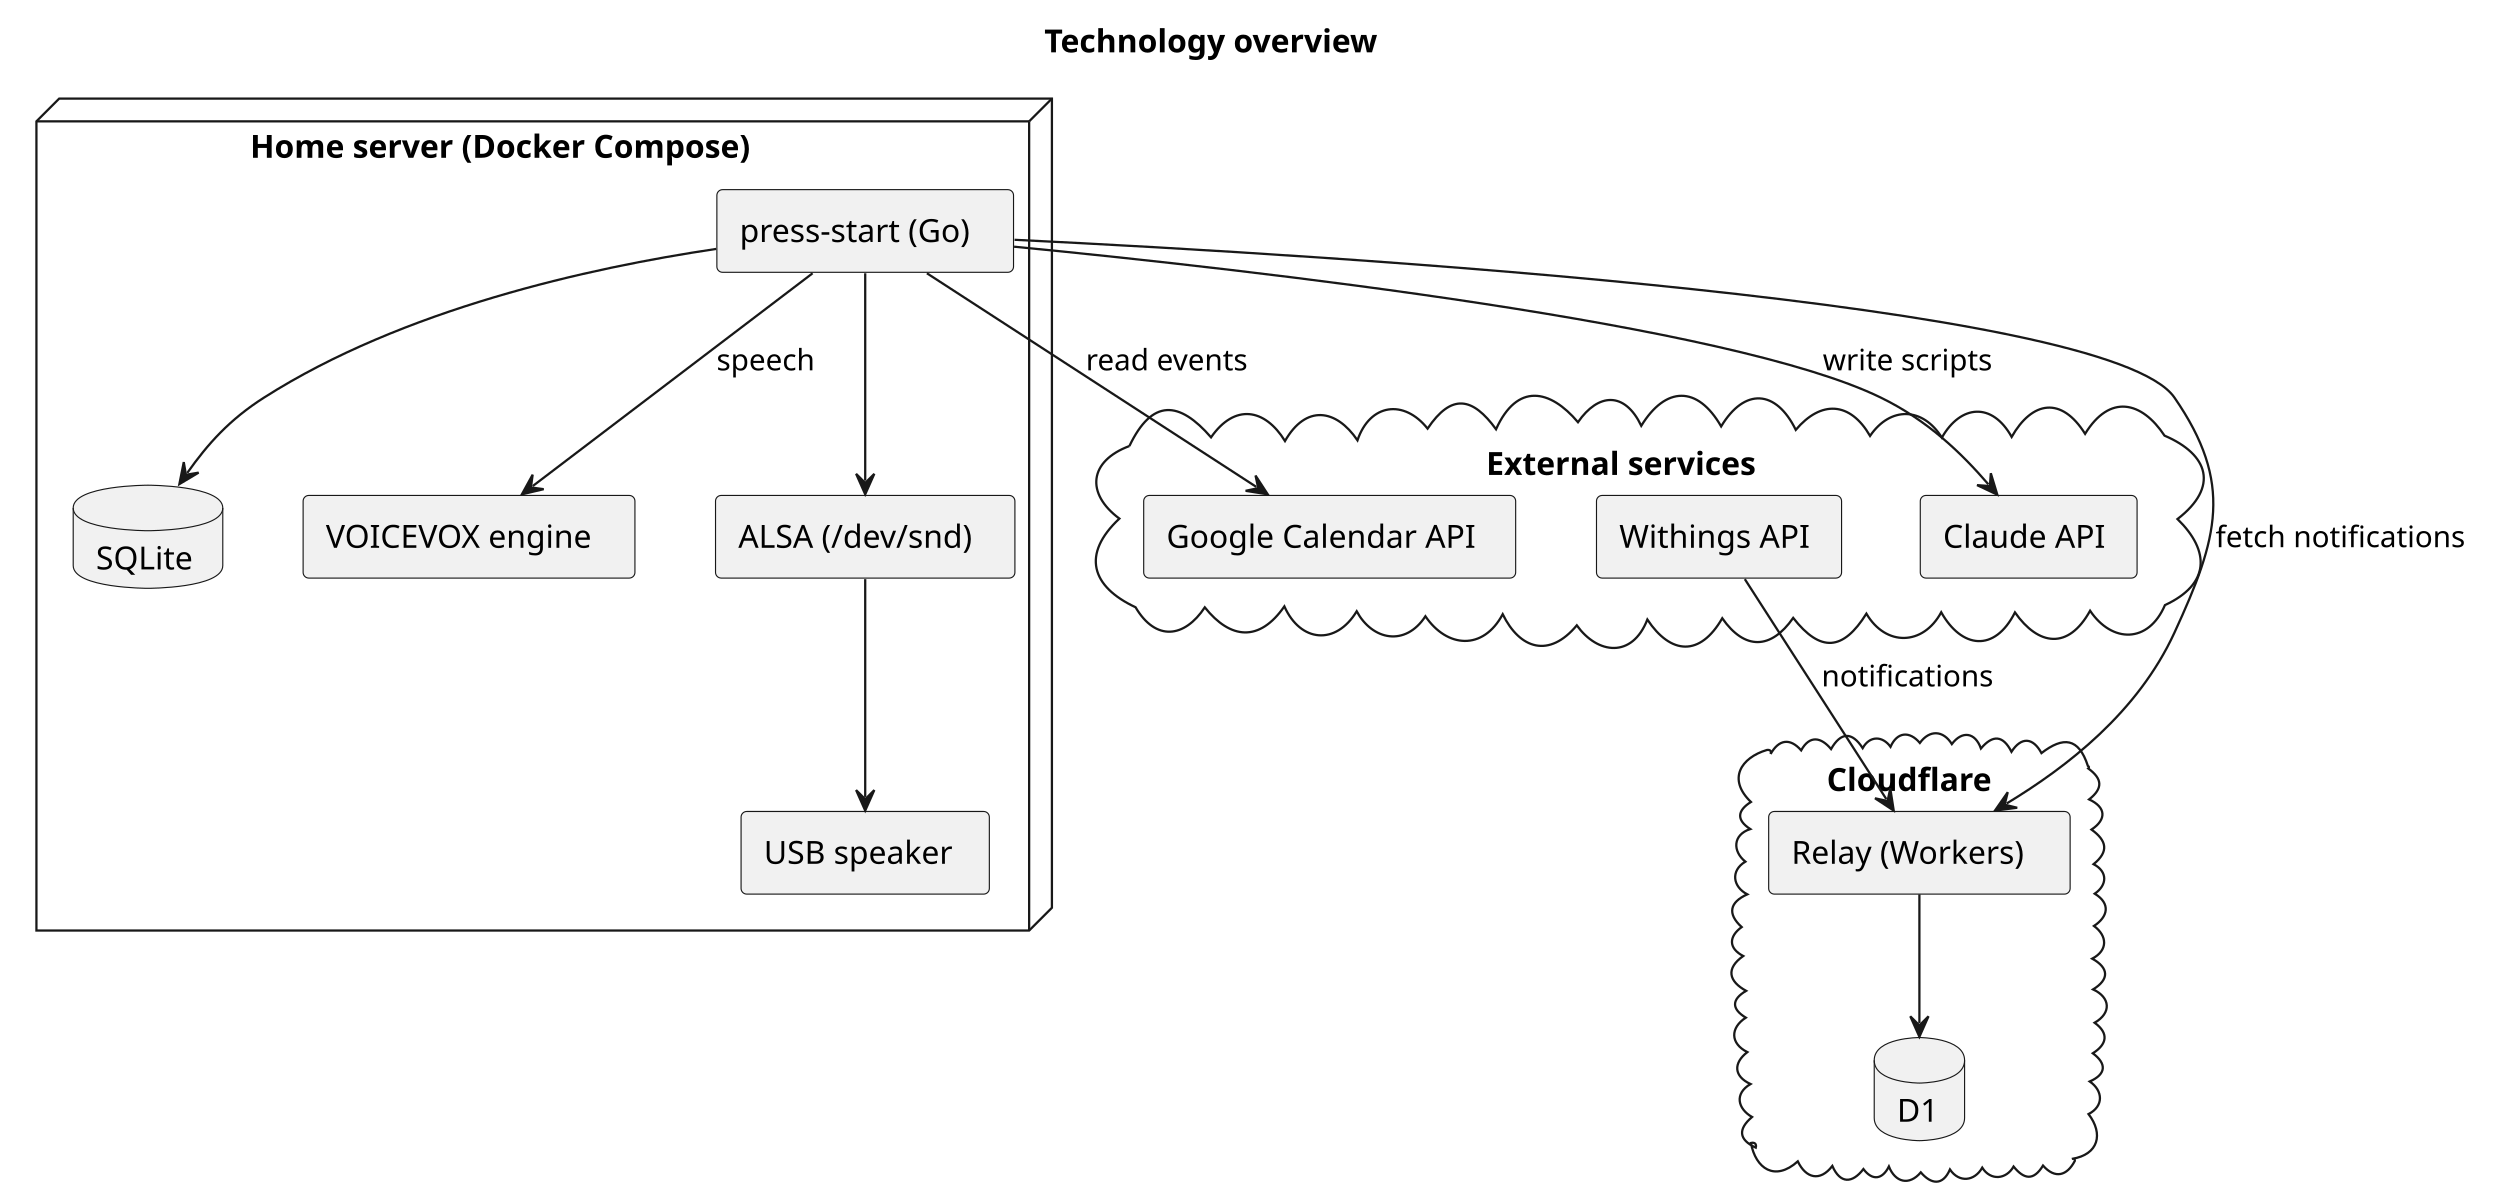
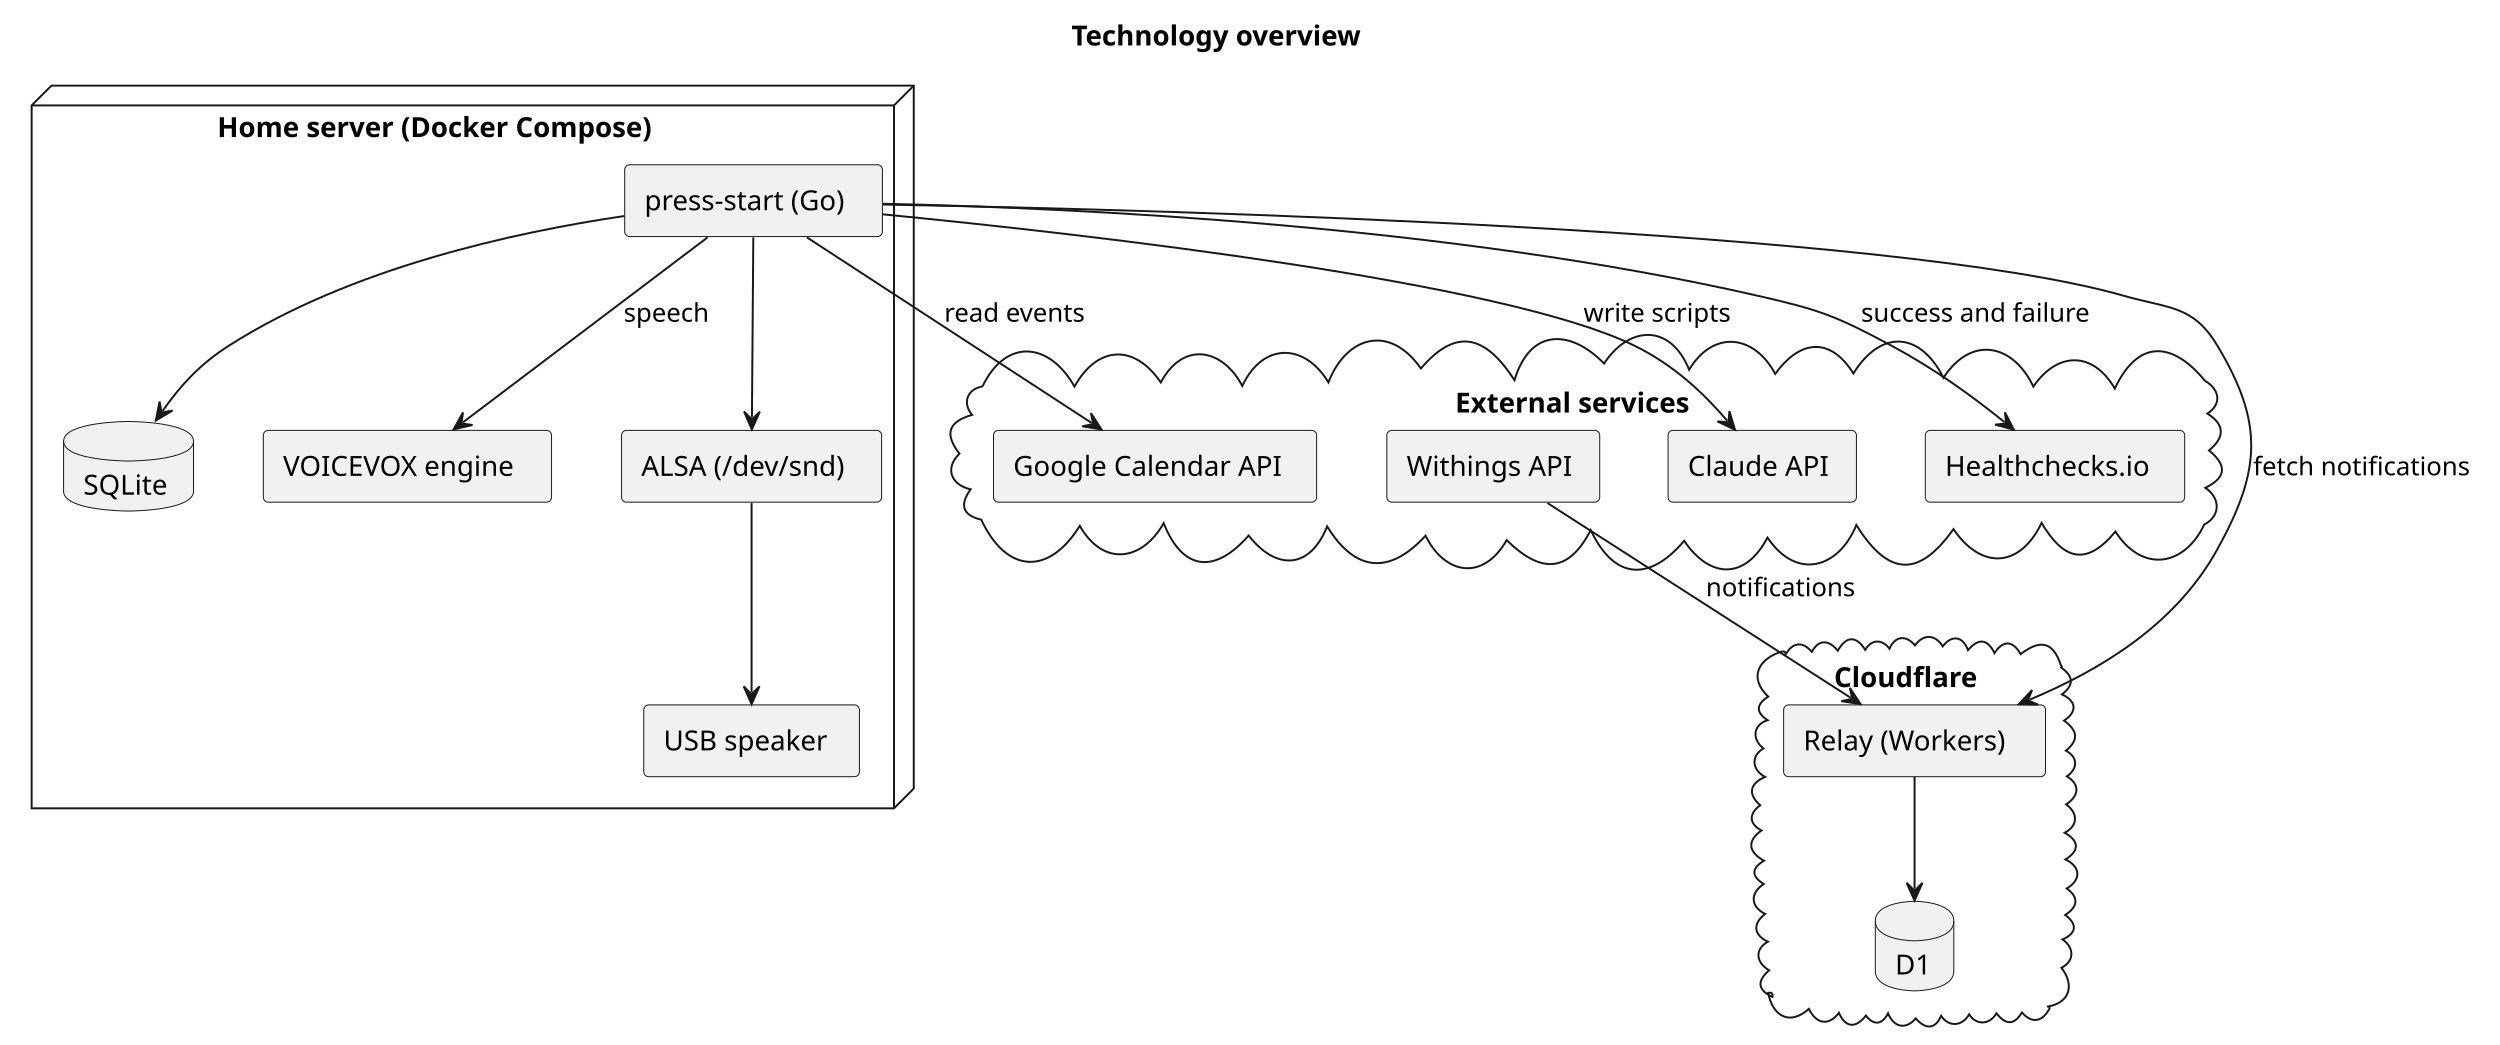
- <svg xmlns="http://www.w3.org/2000/svg" contentStyleType="text/css" data-diagram-type="DESCRIPTION" height="528px" preserveAspectRatio="none" style="width:1098px;height:528px;background:#FFFFFF;" version="1.1" viewBox="0 0 1098 528" width="1098px" zoomAndPan="magnify">
+ <svg xmlns="http://www.w3.org/2000/svg" contentStyleType="text/css" data-diagram-type="DESCRIPTION" height="528px" preserveAspectRatio="none" style="width:1264px;height:528px;background:#FFFFFF;" version="1.1" viewBox="0 0 1264 528" width="1264px" zoomAndPan="magnify">
  <defs />
  <g>
    <g class="title" data-source-line="1">
-       <text fill="#000000" font-family="sans-serif" font-size="14" font-weight="bold" lengthAdjust="spacing" textLength="166.831" x="458.664" y="22.995">Technology overview</text>
+       <text fill="#000000" font-family="sans-serif" font-size="14" font-weight="bold" lengthAdjust="spacing" textLength="166.831" x="541.724" y="22.995">Technology overview</text>
    </g>
    <g class="cluster" data-entity="External services" data-source-line="5" data-uid="ent0002" id="cluster_External services">
-       <path d="M496.029,195.906 C506.05,174.986 517.923,175.999 531.893,192.078 C542.245,177.169 555.477,179.29 564.371,193.694 C573.525,177.652 586.745,179.491 596.206,193.368 C601.697,177.179 616.639,175.228 626.993,188.242 C637.526,172.605 646.803,174.417 657.059,188.521 C666.347,167.995 680.738,170.887 693.046,185.422 C701.949,172.563 713.542,171.781 720.851,187.001 C731.535,169.608 745.526,169.192 755.926,187.282 C766.212,170.204 780.015,171.065 788.702,188.788 C799.786,175.738 812.545,176.283 821.332,191.445 C830.33,178.29 844.503,178.802 852.87,192.194 C861.123,177.685 874.967,176.488 883.516,191.89 C892.552,176.049 905.375,173.961 915.775,190.532 C926.579,172.923 940.62,176.146 950.669,191.336 C970.044,199.617 974.667,213.835 956.357,227.968 C970.858,242.099 970.587,256.625 950.845,265.761 C943.594,282.732 927.572,282.503 917.97,268.236 C908.379,285.546 895.281,283.655 884.968,268.981 C875.982,286.755 861.505,284.804 852.587,268.914 C844.603,283.671 828.25,284.013 819.724,269.524 C809.496,285.835 799.636,286.757 787.571,271.389 C777.817,285.339 766.303,285.684 756.413,271.541 C746.654,288.462 733.843,287.629 723.519,272.114 C716.831,289.266 701.669,287.379 692.527,274.659 C680.423,289.141 667.596,285.226 659.984,269.776 C651.337,285.936 635.478,284.567 626.041,270.668 C617.224,284.156 602.783,281.25 595.857,268.492 C586.68,283.609 571.16,282.148 564.093,266.326 C553.156,282.087 540.458,280.909 529.15,266.759 C520.208,280.22 507.62,281.793 498.73,266.704 C479.293,257.62 474.904,243.444 491.63,227.767 C476.686,216.683 478.343,202.484 496.029,195.906" fill="none" style="stroke:#181818;stroke-width:1;" />
-       <text fill="#000000" font-family="sans-serif" font-size="14" font-weight="bold" lengthAdjust="spacing" textLength="135.557" x="652.722" y="208.592">External services</text>
+       <path d="M496.698,195.443 C509.027,170.111 530.925,173.533 543.256,195.44 C554.806,174.761 573.421,173.629 586.896,193.361 C598.329,171.973 618.409,176.463 628.095,195.156 C638.423,173.044 659.562,173.231 671.649,193.342 C680.67,170.072 702.442,163.511 718.404,186.296 C737.406,163.991 752.14,171.264 765.742,192.207 C773.824,165.113 794.784,166.97 811.009,183.817 C823.618,164.666 844.48,163.341 854.021,186.906 C866.456,166.398 887.091,169.315 897.546,189.047 C909.438,172.418 924.992,169.485 937.08,188.832 C951.05,166.327 970.821,167.656 982.61,190.997 C996.942,169.107 1017.971,174.13 1028.066,195.454 C1040.113,177.816 1058.091,177.3 1069.24,196.458 C1081.426,170.674 1098.956,173.151 1114.933,192.63 C1121.949,196.603 1123.772,204.142 1116.037,209.103 C1125.181,214.865 1124.751,221.202 1116.89,227.742 C1125.818,235.164 1126.025,241.18 1115.037,246.649 C1122.459,251.607 1123.089,260.749 1114.465,265.212 C1104.375,286.524 1083.011,289.786 1069.573,268.763 C1054.451,286.935 1043.095,282.665 1032.232,264.399 C1021.205,287.297 1001.759,288.175 987.668,267.534 C969.669,292.842 954.428,290.794 938.562,265.466 C929.807,287.062 908.582,293.937 893.652,271.809 C882.197,293.393 864.537,292.561 851.504,273.443 C834.161,293.987 816.333,293.487 804.269,268.023 C792.476,290.866 778.226,289.225 761.772,273.106 C749.776,294.02 730.518,290.6 720.747,270.86 C702.505,290.756 685.187,289.283 671.021,266.149 C662.046,288.396 644.896,288.197 631.312,270.761 C614.895,289.579 598.375,289.644 588.349,264.512 C577.626,283.548 557.97,286.89 545.944,265.893 C529.991,291.42 508.783,289.809 496.129,262.768 C486.333,260.404 485.225,255.134 490.729,247.395 C481.064,245.249 477.347,236.98 485.088,229.383 C477.402,219.413 479.346,213.272 491.485,209.766 C486.5,203.889 488.89,196.663 496.698,195.443" fill="none" style="stroke:#181818;stroke-width:1;" />
+       <text fill="#000000" font-family="sans-serif" font-size="14" font-weight="bold" lengthAdjust="spacing" textLength="135.557" x="735.722" y="208.592">External services</text>
    </g>
-     <g class="cluster" data-entity="Cloudflare" data-source-line="10" data-uid="ent0006" id="cluster_Cloudflare">
-       <path d="M777.65,331.169 C781.178,324.863 786.091,323.87 791.066,329.55 C794.875,322.683 799.874,323.812 804.201,328.985 C808.474,321.474 813.378,321.231 818.082,328.584 C821.158,323.06 826.733,323.08 830.311,327.995 C833.262,321.382 838.673,320.949 843.197,326.302 C847.453,320.453 853.407,320.641 857.251,326.786 C861.812,320.771 867.473,321.596 870.03,328.733 C875.225,322.603 879.695,322.821 883.441,330.174 C887.781,323.475 892.874,323.833 896.611,330.756 C906.174,323.403 912.929,323.897 917,336.397 C917.556,336.661 917.65,337.084 917.162,337.502 C923.38,342.068 923.747,346.182 917.547,351.1 C924.928,354.539 925.38,359.797 918.592,364.353 C925.246,369.176 926.416,373.901 919.51,379.543 C925.79,382.859 925.517,388.726 920.019,392.504 C927.11,396.894 925.856,402.611 919.681,406.684 C925.573,411.06 925.892,417.357 918.918,421.048 C926.211,425.104 926.538,430.087 919.29,434.545 C926.956,438.126 927.403,444.904 919.972,449.188 C926.378,453.873 925.378,458.671 919.171,462.601 C925.385,467.239 925.03,471.806 917.824,474.985 C923.628,479.039 924.127,485.73 917.289,489.311 C923.947,498.003 921.732,507.108 910,508.987 C910.695,508.698 911.337,509.024 911.269,509.853 C907.811,516.446 902.612,517.922 897.289,511.924 C893.126,518.761 888.949,518.007 884.369,512.356 C881.091,518.059 874.293,518.693 870.601,512.85 C867.209,518.82 860.481,519.617 856.423,513.641 C853.176,521.024 848.105,520.137 843.618,514.899 C838.457,520.971 832.381,519.293 829.601,512.336 C826.72,518.081 822.394,518.724 818.412,513.454 C813.502,519.847 808.248,519.998 804.759,512.097 C799.309,519.208 793.115,517.454 789.592,510.079 C779.51,519.095 771.103,513.275 769,501.987 C770.601,501.616 771.567,502.33 771.143,504.056 C763.475,500.481 763.336,495.857 769.491,490.586 C763.224,486.966 761.597,480.361 768.818,476.114 C761.387,472.67 761.225,466.884 767.428,462.089 C759.841,458.269 759.89,451.42 766.752,446.955 C760.345,443.058 760.517,438.926 766.89,435.178 C759.227,430.978 757.878,425.37 765.615,419.886 C758.996,416.411 759.293,411.287 764.943,407.163 C758.483,401.299 759.719,396.25 767.394,392.798 C761.111,389.513 759.873,382.471 766.558,378.432 C760.914,373.884 760.97,366.669 768.695,364.116 C762.444,360.042 763.063,355.979 769.005,352.223 C758.528,342.161 764.669,332.777 776,329.397 C777.315,329.199 778.093,329.731 777.65,331.169" fill="none" style="stroke:#181818;stroke-width:1;" />
-       <text fill="#000000" font-family="sans-serif" font-size="14" font-weight="bold" lengthAdjust="spacing" textLength="81.416" x="802.292" y="347.392">Cloudflare</text>
+     <g class="cluster" data-entity="Cloudflare" data-source-line="11" data-uid="ent0007" id="cluster_Cloudflare">
+       <path d="M902.65,331.169 C906.178,324.863 911.091,323.87 916.066,329.55 C919.875,322.683 924.874,323.812 929.201,328.985 C933.474,321.474 938.378,321.231 943.082,328.584 C946.158,323.06 951.733,323.08 955.311,327.995 C958.262,321.382 963.673,320.949 968.197,326.302 C972.453,320.453 978.407,320.641 982.251,326.786 C986.812,320.771 992.473,321.596 995.03,328.733 C1000.225,322.603 1004.695,322.821 1008.441,330.174 C1012.781,323.475 1017.874,323.833 1021.611,330.756 C1031.174,323.403 1037.929,323.897 1042,336.397 C1042.556,336.661 1042.65,337.084 1042.162,337.502 C1048.38,342.068 1048.747,346.182 1042.547,351.1 C1049.928,354.539 1050.38,359.797 1043.592,364.353 C1050.246,369.176 1051.416,373.901 1044.51,379.543 C1050.79,382.859 1050.517,388.726 1045.02,392.504 C1052.11,396.894 1050.856,402.611 1044.681,406.684 C1050.573,411.06 1050.892,417.357 1043.918,421.048 C1051.211,425.104 1051.538,430.087 1044.291,434.545 C1051.956,438.126 1052.403,444.904 1044.972,449.188 C1051.378,453.873 1050.378,458.671 1044.171,462.601 C1050.385,467.239 1050.03,471.806 1042.824,474.985 C1048.628,479.039 1049.127,485.73 1042.289,489.311 C1048.947,498.003 1046.733,507.108 1035,508.987 C1035.695,508.698 1036.337,509.024 1036.269,509.853 C1032.811,516.446 1027.612,517.922 1022.289,511.924 C1018.126,518.761 1013.949,518.007 1009.369,512.356 C1006.091,518.059 999.293,518.693 995.601,512.85 C992.209,518.82 985.481,519.617 981.423,513.641 C978.176,521.024 973.105,520.137 968.618,514.899 C963.457,520.971 957.381,519.293 954.601,512.336 C951.72,518.081 947.394,518.724 943.412,513.454 C938.502,519.847 933.248,519.998 929.759,512.097 C924.309,519.208 918.115,517.454 914.592,510.079 C904.51,519.095 896.103,513.275 894,501.987 C895.601,501.616 896.567,502.33 896.143,504.056 C888.475,500.481 888.336,495.857 894.491,490.586 C888.224,486.966 886.597,480.361 893.818,476.114 C886.387,472.67 886.225,466.884 892.428,462.089 C884.841,458.269 884.89,451.42 891.752,446.955 C885.345,443.058 885.517,438.926 891.89,435.178 C884.227,430.978 882.878,425.37 890.615,419.886 C883.996,416.411 884.293,411.287 889.943,407.163 C883.483,401.299 884.719,396.25 892.394,392.798 C886.111,389.513 884.873,382.471 891.558,378.432 C885.914,373.884 885.97,366.669 893.695,364.116 C887.444,360.042 888.063,355.979 894.005,352.223 C883.528,342.161 889.669,332.777 901,329.397 C902.315,329.199 903.093,329.731 902.65,331.169" fill="none" style="stroke:#181818;stroke-width:1;" />
+       <text fill="#000000" font-family="sans-serif" font-size="14" font-weight="bold" lengthAdjust="spacing" textLength="81.416" x="927.292" y="347.392">Cloudflare</text>
    </g>
-     <g class="cluster" data-entity="Home server .Docker Compose." data-source-line="14" data-uid="ent0009" id="cluster_Home server .Docker Compose.">
+     <g class="cluster" data-entity="Home server .Docker Compose." data-source-line="15" data-uid="ent0010" id="cluster_Home server .Docker Compose.">
      <polygon fill="none" points="16,53.297,26,43.297,462,43.297,462,398.687,452,408.687,16,408.687,16,53.297" style="stroke:#181818;stroke-width:1;" />
      <line style="stroke:#181818;stroke-width:1;" x1="452" x2="462" y1="53.297" y2="43.297" />
      <line style="stroke:#181818;stroke-width:1;" x1="16" x2="452" y1="53.297" y2="53.297" />
      <line style="stroke:#181818;stroke-width:1;" x1="452" x2="452" y1="53.297" y2="408.687" />
      <text fill="#000000" font-family="sans-serif" font-size="14" font-weight="bold" lengthAdjust="spacing" textLength="250.291" x="109.855" y="69.292">Home server (Docker Compose)</text>
    </g>
    <g class="entity" data-entity="gcal" data-source-line="6" data-uid="ent0003" id="entity_gcal">
      <rect fill="#F1F1F1" height="36.297" rx="2.5" ry="2.5" style="stroke:#181818;stroke-width:0.5;" width="163.37" x="502.31" y="217.597" />
      <text fill="#000000" font-family="sans-serif" font-size="14" lengthAdjust="spacing" textLength="143.37" x="512.31" y="240.592">Google Calendar API</text>
    </g>
    <g class="entity" data-entity="withings" data-source-line="7" data-uid="ent0004" id="entity_withings">
      <rect fill="#F1F1F1" height="36.297" rx="2.5" ry="2.5" style="stroke:#181818;stroke-width:0.5;" width="107.637" x="701.18" y="217.597" />
      <text fill="#000000" font-family="sans-serif" font-size="14" lengthAdjust="spacing" textLength="87.637" x="711.18" y="240.592">Withings API</text>
    </g>
    <g class="entity" data-entity="claude" data-source-line="8" data-uid="ent0005" id="entity_claude">
      <rect fill="#F1F1F1" height="36.297" rx="2.5" ry="2.5" style="stroke:#181818;stroke-width:0.5;" width="95.216" x="843.39" y="217.597" />
      <text fill="#000000" font-family="sans-serif" font-size="14" lengthAdjust="spacing" textLength="75.216" x="853.39" y="240.592">Claude API</text>
    </g>
-     <g class="entity" data-entity="relay" data-source-line="11" data-uid="ent0007" id="entity_relay">
-       <rect fill="#F1F1F1" height="36.297" rx="2.5" ry="2.5" style="stroke:#181818;stroke-width:0.5;" width="132.403" x="776.8" y="356.397" />
-       <text fill="#000000" font-family="sans-serif" font-size="14" lengthAdjust="spacing" textLength="112.403" x="786.8" y="379.392">Relay (Workers)</text>
+     <g class="entity" data-entity="hc" data-source-line="9" data-uid="ent0006" id="entity_hc">
+       <rect fill="#F1F1F1" height="36.297" rx="2.5" ry="2.5" style="stroke:#181818;stroke-width:0.5;" width="131.159" x="973.42" y="217.597" />
+       <text fill="#000000" font-family="sans-serif" font-size="14" lengthAdjust="spacing" textLength="111.159" x="983.42" y="240.592">Healthchecks.io</text>
    </g>
-     <g class="entity" data-entity="d1" data-source-line="12" data-uid="ent0008" id="entity_d1">
-       <path d="M823.16,465.687 C823.16,455.687 843.004,455.687 843.004,455.687 C843.004,455.687 862.847,455.687 862.847,465.687 L862.847,490.984 C862.847,500.984 843.004,500.984 843.004,500.984 C843.004,500.984 823.16,500.984 823.16,490.984 L823.16,465.687" fill="#F1F1F1" style="stroke:#181818;stroke-width:0.5;" />
-       <path d="M823.16,465.687 C823.16,475.687 843.004,475.687 843.004,475.687 C843.004,475.687 862.847,475.687 862.847,465.687" fill="none" style="stroke:#181818;stroke-width:0.5;" />
-       <text fill="#000000" font-family="sans-serif" font-size="14" lengthAdjust="spacing" textLength="19.688" x="833.16" y="492.682">D1</text>
+     <g class="entity" data-entity="relay" data-source-line="12" data-uid="ent0008" id="entity_relay">
+       <rect fill="#F1F1F1" height="36.297" rx="2.5" ry="2.5" style="stroke:#181818;stroke-width:0.5;" width="132.403" x="901.8" y="356.397" />
+       <text fill="#000000" font-family="sans-serif" font-size="14" lengthAdjust="spacing" textLength="112.403" x="911.8" y="379.392">Relay (Workers)</text>
    </g>
-     <g class="entity" data-entity="app" data-source-line="15" data-uid="ent0010" id="entity_app">
-       <rect fill="#F1F1F1" height="36.297" rx="2.5" ry="2.5" style="stroke:#181818;stroke-width:0.5;" width="130.291" x="314.85" y="83.297" />
-       <text fill="#000000" font-family="sans-serif" font-size="14" lengthAdjust="spacing" textLength="110.291" x="324.85" y="106.292">press-start (Go)</text>
+     <g class="entity" data-entity="d1" data-source-line="13" data-uid="ent0009" id="entity_d1">
+       <path d="M948.16,465.687 C948.16,455.687 968.004,455.687 968.004,455.687 C968.004,455.687 987.847,455.687 987.847,465.687 L987.847,490.984 C987.847,500.984 968.004,500.984 968.004,500.984 C968.004,500.984 948.16,500.984 948.16,490.984 L948.16,465.687" fill="#F1F1F1" style="stroke:#181818;stroke-width:0.5;" />
+       <path d="M948.16,465.687 C948.16,475.687 968.004,475.687 968.004,475.687 C968.004,475.687 987.847,475.687 987.847,465.687" fill="none" style="stroke:#181818;stroke-width:0.5;" />
+       <text fill="#000000" font-family="sans-serif" font-size="14" lengthAdjust="spacing" textLength="19.688" x="958.16" y="492.682">D1</text>
    </g>
-     <g class="entity" data-entity="db" data-source-line="16" data-uid="ent0011" id="entity_db">
+     <g class="entity" data-entity="app" data-source-line="16" data-uid="ent0011" id="entity_app">
+       <rect fill="#F1F1F1" height="36.297" rx="2.5" ry="2.5" style="stroke:#181818;stroke-width:0.5;" width="130.291" x="315.85" y="83.297" />
+       <text fill="#000000" font-family="sans-serif" font-size="14" lengthAdjust="spacing" textLength="110.291" x="325.85" y="106.292">press-start (Go)</text>
+     </g>
+     <g class="entity" data-entity="db" data-source-line="17" data-uid="ent0012" id="entity_db">
      <path d="M32.15,223.097 C32.15,213.097 64.999,213.097 64.999,213.097 C64.999,213.097 97.848,213.097 97.848,223.097 L97.848,248.394 C97.848,258.394 64.999,258.394 64.999,258.394 C64.999,258.394 32.15,258.394 32.15,248.394 L32.15,223.097" fill="#F1F1F1" style="stroke:#181818;stroke-width:0.5;" />
      <path d="M32.15,223.097 C32.15,233.097 64.999,233.097 64.999,233.097 C64.999,233.097 97.848,233.097 97.848,223.097" fill="none" style="stroke:#181818;stroke-width:0.5;" />
      <text fill="#000000" font-family="sans-serif" font-size="14" lengthAdjust="spacing" textLength="45.698" x="42.15" y="250.092">SQLite</text>
    </g>
-     <g class="entity" data-entity="tts" data-source-line="17" data-uid="ent0012" id="entity_tts">
+     <g class="entity" data-entity="tts" data-source-line="18" data-uid="ent0013" id="entity_tts">
      <rect fill="#F1F1F1" height="36.297" rx="2.5" ry="2.5" style="stroke:#181818;stroke-width:0.5;" width="145.733" x="133.13" y="217.597" />
      <text fill="#000000" font-family="sans-serif" font-size="14" lengthAdjust="spacing" textLength="125.733" x="143.13" y="240.592">VOICEVOX engine</text>
    </g>
-     <g class="entity" data-entity="audio" data-source-line="18" data-uid="ent0013" id="entity_audio">
+     <g class="entity" data-entity="audio" data-source-line="19" data-uid="ent0014" id="entity_audio">
      <rect fill="#F1F1F1" height="36.297" rx="2.5" ry="2.5" style="stroke:#181818;stroke-width:0.5;" width="131.487" x="314.26" y="217.597" />
      <text fill="#000000" font-family="sans-serif" font-size="14" lengthAdjust="spacing" textLength="111.487" x="324.26" y="240.592">ALSA (/dev/snd)</text>
    </g>
-     <g class="entity" data-entity="speaker" data-source-line="19" data-uid="ent0014" id="entity_speaker">
+     <g class="entity" data-entity="speaker" data-source-line="20" data-uid="ent0015" id="entity_speaker">
      <rect fill="#F1F1F1" height="36.297" rx="2.5" ry="2.5" style="stroke:#181818;stroke-width:0.5;" width="109.038" x="325.48" y="356.397" />
      <text fill="#000000" font-family="sans-serif" font-size="14" lengthAdjust="spacing" textLength="89.038" x="335.48" y="379.392">USB speaker</text>
    </g>
-     <g class="link" data-entity-1="withings" data-entity-2="relay" data-source-line="22" data-uid="lnk15" id="link_withings_relay">
-       <path d="M766.32,254.347 C783.22,280.617 811.604,324.731 828.474,350.961" fill="none" id="withings-to-relay" style="stroke:#181818;stroke-width:1;" />
-       <polygon fill="#181818" points="831.72,356.007,830.216,346.274,829.015,351.802,823.487,350.601,831.72,356.007" style="stroke:#181818;stroke-width:1;" />
-       <text fill="#000000" font-family="sans-serif" font-size="13" lengthAdjust="spacing" textLength="79.879" x="800" y="301.464">notifications</text>
+     <g class="link" data-entity-1="withings" data-entity-2="relay" data-source-line="23" data-uid="lnk16" id="link_withings_relay">
+       <path d="M782.41,254.347 C823.31,280.617 894.812,326.534 935.652,352.764" fill="none" id="withings-to-relay" style="stroke:#181818;stroke-width:1;" />
+       <polygon fill="#181818" points="940.7,356.007,935.289,347.778,936.493,353.305,930.966,354.509,940.7,356.007" style="stroke:#181818;stroke-width:1;" />
+       <text fill="#000000" font-family="sans-serif" font-size="13" lengthAdjust="spacing" textLength="79.879" x="862.5" y="301.464">notifications</text>
    </g>
-     <g class="link" data-entity-1="relay" data-entity-2="d1" data-source-line="23" data-uid="lnk16" id="link_relay_d1">
-       <path d="M843,392.807 C843,410.057 843,430.617 843,449.357" fill="none" id="relay-to-d1" style="stroke:#181818;stroke-width:1;" />
-       <polygon fill="#181818" points="843,455.357,847,446.357,843,450.357,839,446.357,843,455.357" style="stroke:#181818;stroke-width:1;" />
+     <g class="link" data-entity-1="relay" data-entity-2="d1" data-source-line="24" data-uid="lnk17" id="link_relay_d1">
+       <path d="M968,392.807 C968,410.057 968,430.617 968,449.357" fill="none" id="relay-to-d1" style="stroke:#181818;stroke-width:1;" />
+       <polygon fill="#181818" points="968,455.357,972,446.357,968,450.357,964,446.357,968,455.357" style="stroke:#181818;stroke-width:1;" />
    </g>
-     <g class="link" data-entity-1="app" data-entity-2="gcal" data-source-line="24" data-uid="lnk17" id="link_app_gcal">
-       <path d="M407.09,120.017 C446.11,145.317 512.686,188.492 551.766,213.842" fill="none" id="app-to-gcal" style="stroke:#181818;stroke-width:1;" />
-       <polygon fill="#181818" points="556.8,217.107,551.426,208.853,552.605,214.386,547.073,215.565,556.8,217.107" style="stroke:#181818;stroke-width:1;" />
-       <text fill="#000000" font-family="sans-serif" font-size="13" lengthAdjust="spacing" textLength="77.492" x="476.88" y="162.664">read events</text>
+     <g class="link" data-entity-1="app" data-entity-2="gcal" data-source-line="25" data-uid="lnk18" id="link_app_gcal">
+       <path d="M407.96,120.017 C446.78,145.317 513.014,188.481 551.904,213.831" fill="none" id="app-to-gcal" style="stroke:#181818;stroke-width:1;" />
+       <polygon fill="#181818" points="556.93,217.107,551.575,208.841,552.741,214.376,547.206,215.543,556.93,217.107" style="stroke:#181818;stroke-width:1;" />
+       <text fill="#000000" font-family="sans-serif" font-size="13" lengthAdjust="spacing" textLength="77.492" x="477.41" y="162.664">read events</text>
    </g>
-     <g class="link" data-entity-1="app" data-entity-2="relay" data-source-line="25" data-uid="lnk18" id="link_app_relay">
-       <path d="M445.59,105.317 C590.29,112.377 926.36,133.127 955,174.597 C981.09,212.377 974.22,236.197 955,277.897 C938.89,312.837 908.142,336.649 881.312,352.899" fill="none" id="app-to-relay" style="stroke:#181818;stroke-width:1;" />
-       <polygon fill="#181818" points="876.18,356.007,885.95,354.766,880.457,353.417,881.806,347.923,876.18,356.007" style="stroke:#181818;stroke-width:1;" />
-       <text fill="#000000" font-family="sans-serif" font-size="13" lengthAdjust="spacing" textLength="117.07" x="973.09" y="240.314">fetch notifications</text>
+     <g class="link" data-entity-1="app" data-entity-2="relay" data-source-line="26" data-uid="lnk19" id="link_app_relay">
+       <path d="M446.52,103.417 C595.82,106.197 957.33,116.247 1074,149.597 C1096.75,156.097 1108.82,154.317 1121,174.597 C1144.64,213.947 1143.25,237.737 1121,277.897 C1099.74,316.257 1061.514,338.95 1026.215,353.73" fill="none" id="app-to-relay" style="stroke:#181818;stroke-width:1;" />
+       <polygon fill="#181818" points="1020.68,356.047,1030.526,356.261,1025.292,354.116,1027.437,348.881,1020.68,356.047" style="stroke:#181818;stroke-width:1;" />
+       <text fill="#000000" font-family="sans-serif" font-size="13" lengthAdjust="spacing" textLength="117.07" x="1139.21" y="240.314">fetch notifications</text>
    </g>
-     <g class="link" data-entity-1="app" data-entity-2="claude" data-source-line="26" data-uid="lnk19" id="link_app_claude">
-       <path d="M445.37,108.347 C552.48,118.777 760.07,142.467 826,174.597 C846.59,184.637 861.311,198.824 873.301,212.724" fill="none" id="app-to-claude" style="stroke:#181818;stroke-width:1;" />
+     <g class="link" data-entity-1="app" data-entity-2="claude" data-source-line="27" data-uid="lnk20" id="link_app_claude">
+       <path d="M446.22,108.357 C553.1,118.807 760.22,142.527 826,174.597 C846.59,184.637 861.311,198.824 873.301,212.724" fill="none" id="app-to-claude" style="stroke:#181818;stroke-width:1;" />
      <polygon fill="#181818" points="877.22,217.267,874.37,207.839,873.954,213.481,868.313,213.065,877.22,217.267" style="stroke:#181818;stroke-width:1;" />
-       <text fill="#000000" font-family="sans-serif" font-size="13" lengthAdjust="spacing" textLength="79.815" x="800.56" y="162.664">write scripts</text>
+       <text fill="#000000" font-family="sans-serif" font-size="13" lengthAdjust="spacing" textLength="79.815" x="800.62" y="162.664">write scripts</text>
    </g>
-     <g class="link" data-entity-1="app" data-entity-2="db" data-source-line="27" data-uid="lnk20" id="link_app_db">
-       <path d="M314.57,109.327 C258.29,117.697 176.81,135.857 116,174.597 C100.87,184.227 91.333,194.857 82.243,207.717" fill="none" id="app-to-db" style="stroke:#181818;stroke-width:1;" />
-       <polygon fill="#181818" points="78.78,212.617,87.241,207.576,81.666,208.534,80.709,202.959,78.78,212.617" style="stroke:#181818;stroke-width:1;" />
+     <g class="link" data-entity-1="app" data-entity-2="hc" data-source-line="28" data-uid="lnk21" id="link_app_hc">
+       <path d="M446.42,103.027 C544.01,105.107 732.93,113.907 889,149.597 C919.98,156.687 927.99,159.577 956,174.597 C978.58,186.707 997.343,200.469 1013.533,213.478" fill="none" id="app-to-hc" style="stroke:#181818;stroke-width:1;" />
+       <polygon fill="#181818" points="1018.21,217.237,1013.7,208.481,1014.312,214.105,1008.689,214.717,1018.21,217.237" style="stroke:#181818;stroke-width:1;" />
+       <text fill="#000000" font-family="sans-serif" font-size="13" lengthAdjust="spacing" textLength="124.922" x="940.96" y="162.664">success and failure</text>
    </g>
-     <g class="link" data-entity-1="app" data-entity-2="tts" data-source-line="28" data-uid="lnk21" id="link_app_tts">
-       <path d="M356.89,120.017 C323.61,145.317 267.306,188.125 233.976,213.475" fill="none" id="app-to-tts" style="stroke:#181818;stroke-width:1;" />
-       <polygon fill="#181818" points="229.2,217.107,238.785,214.842,233.18,214.08,233.942,208.475,229.2,217.107" style="stroke:#181818;stroke-width:1;" />
-       <text fill="#000000" font-family="sans-serif" font-size="13" lengthAdjust="spacing" textLength="46.408" x="314.7" y="162.664">speech</text>
+     <g class="link" data-entity-1="app" data-entity-2="db" data-source-line="29" data-uid="lnk22" id="link_app_db">
+       <path d="M315.6,109.227 C259.11,117.547 177.15,135.687 116,174.597 C100.87,184.227 91.331,194.846 82.241,207.716" fill="none" id="app-to-db" style="stroke:#181818;stroke-width:1;" />
+       <polygon fill="#181818" points="78.78,212.617,87.239,207.573,81.665,208.533,80.705,202.958,78.78,212.617" style="stroke:#181818;stroke-width:1;" />
    </g>
-     <g class="link" data-entity-1="app" data-entity-2="audio" data-source-line="29" data-uid="lnk22" id="link_app_audio">
-       <path d="M380,120.017 C380,145.317 380,185.757 380,211.107" fill="none" id="app-to-audio" style="stroke:#181818;stroke-width:1;" />
-       <polygon fill="#181818" points="380,217.107,384,208.107,380,212.107,376,208.107,380,217.107" style="stroke:#181818;stroke-width:1;" />
+     <g class="link" data-entity-1="app" data-entity-2="tts" data-source-line="30" data-uid="lnk23" id="link_app_tts">
+       <path d="M357.76,120.017 C324.29,145.317 267.646,188.138 234.116,213.488" fill="none" id="app-to-tts" style="stroke:#181818;stroke-width:1;" />
+       <polygon fill="#181818" points="229.33,217.107,238.921,214.87,233.318,214.091,234.097,208.488,229.33,217.107" style="stroke:#181818;stroke-width:1;" />
+       <text fill="#000000" font-family="sans-serif" font-size="13" lengthAdjust="spacing" textLength="46.408" x="315.32" y="162.664">speech</text>
    </g>
-     <g class="link" data-entity-1="audio" data-entity-2="speaker" data-source-line="30" data-uid="lnk23" id="link_audio_speaker">
+     <g class="link" data-entity-1="app" data-entity-2="audio" data-source-line="31" data-uid="lnk24" id="link_app_audio">
+       <path d="M380.87,120.017 C380.68,145.317 380.365,185.757 380.175,211.107" fill="none" id="app-to-audio" style="stroke:#181818;stroke-width:1;" />
+       <polygon fill="#181818" points="380.13,217.107,384.197,208.137,380.168,212.107,376.198,208.077,380.13,217.107" style="stroke:#181818;stroke-width:1;" />
+     </g>
+     <g class="link" data-entity-1="audio" data-entity-2="speaker" data-source-line="32" data-uid="lnk25" id="link_audio_speaker">
      <path d="M380,254.347 C380,280.617 380,323.777 380,350.007" fill="none" id="audio-to-speaker" style="stroke:#181818;stroke-width:1;" />
      <polygon fill="#181818" points="380,356.007,384,347.007,380,351.007,376,347.007,380,356.007" style="stroke:#181818;stroke-width:1;" />
    </g>
  </g>
</svg>
